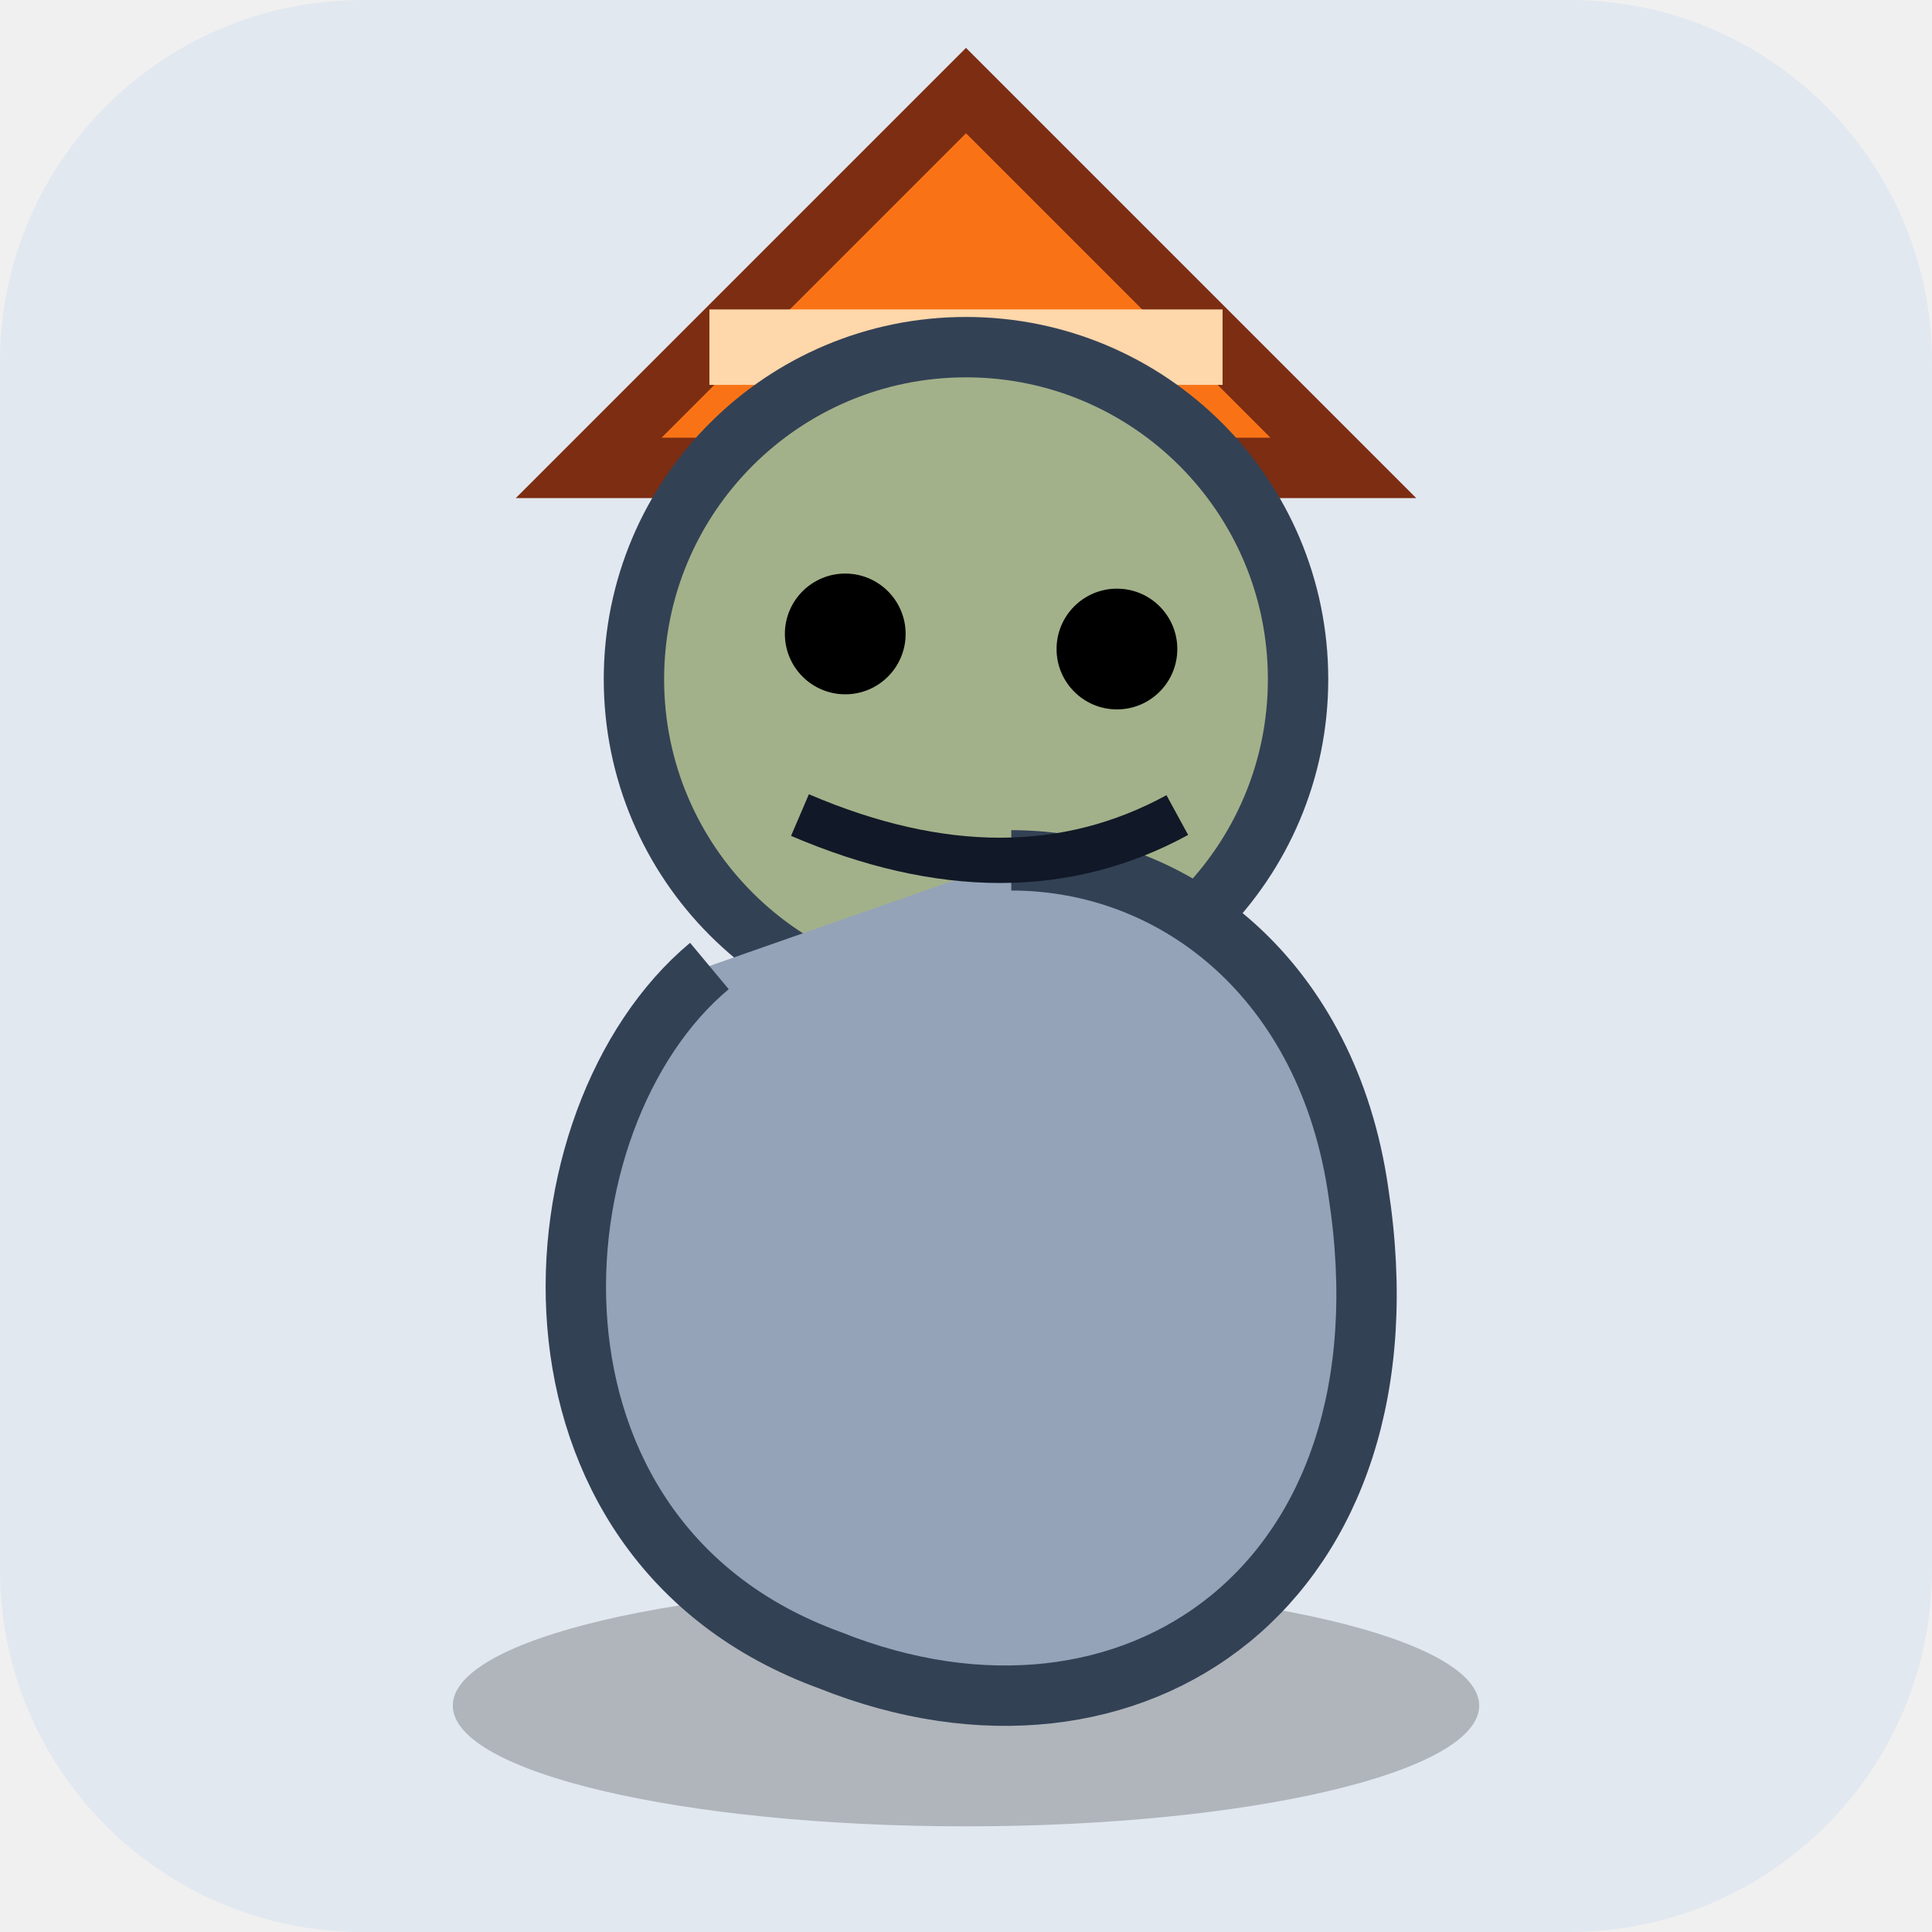
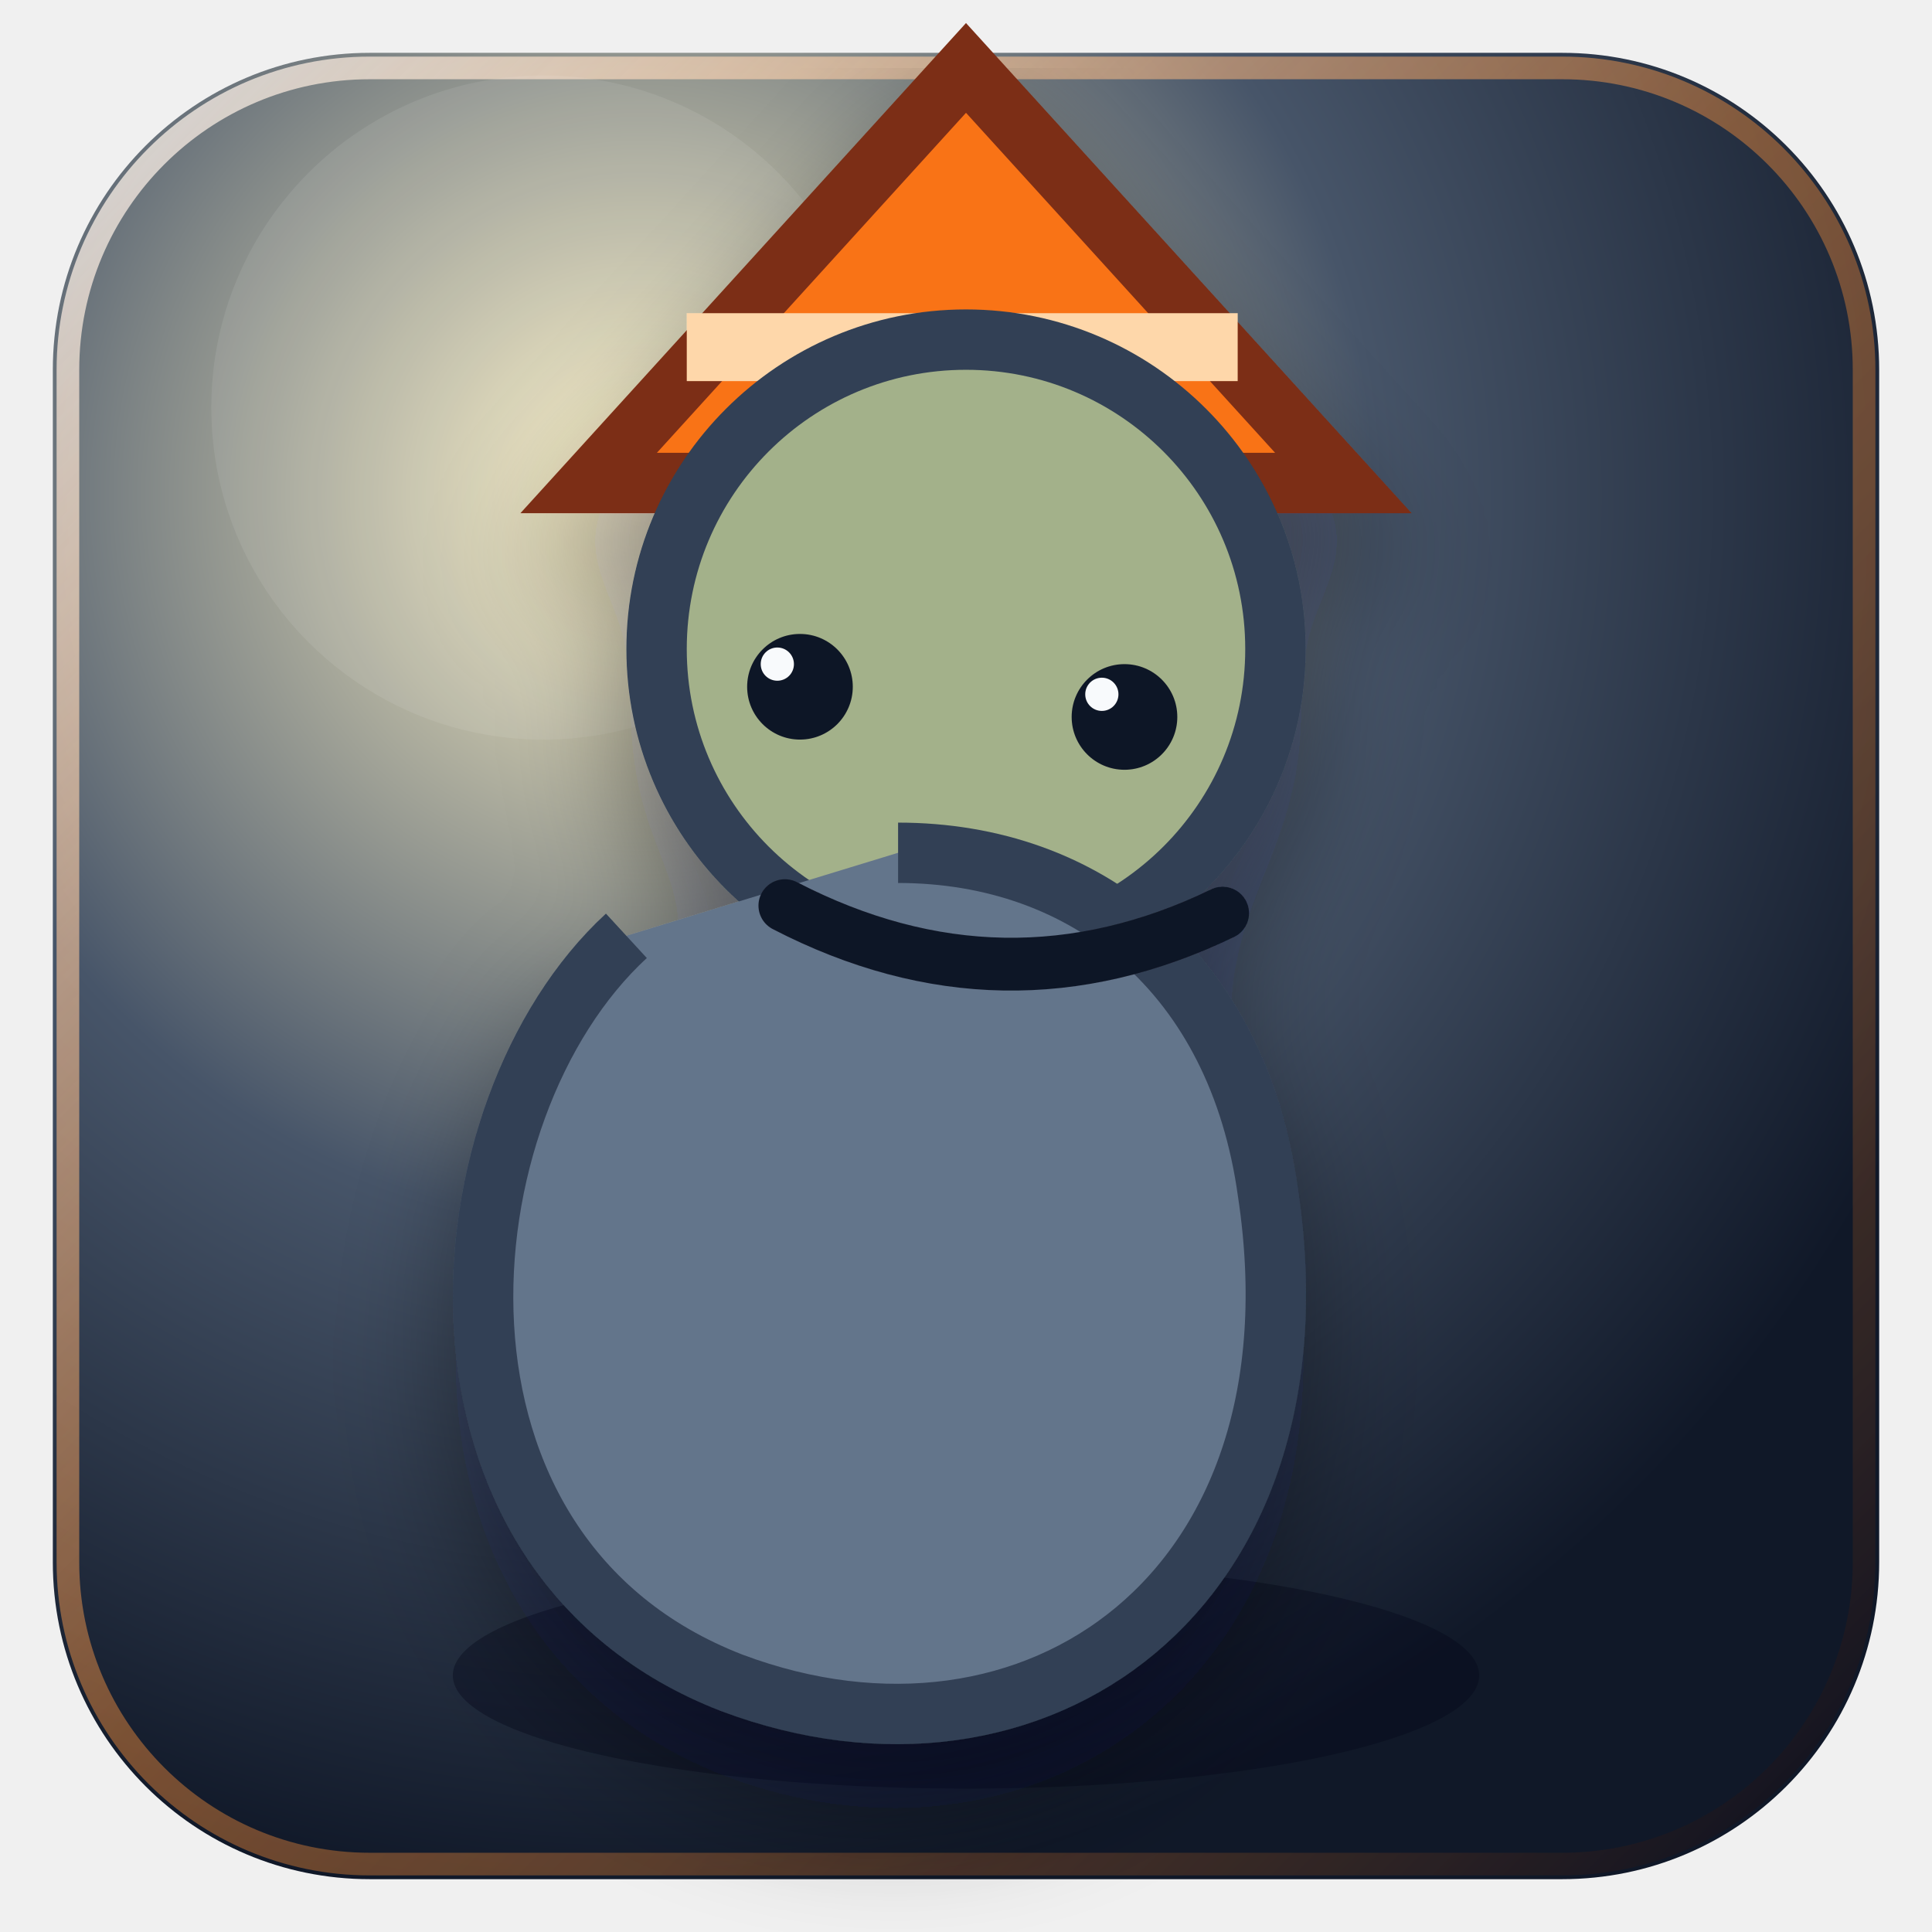
- <svg xmlns="http://www.w3.org/2000/svg" viewBox="0 0 128 128" role="img" aria-label="路障僵屍">
-   <style>.bob{animation:bob 1.4s ease-in-out infinite alternate;transform-origin:64px 82px}.blink{animation:blink 2.8s infinite}.glow{animation:glow 1.2s ease-in-out infinite alternate}.run{animation:run .55s ease-in-out infinite alternate;transform-origin:64px 88px}@keyframes bob{from{transform:translateY(2px)}to{transform:translateY(-4px)}}@keyframes blink{0%,92%,100%{transform:scaleY(1)}95%{transform:scaleY(.12)}}@keyframes glow{from{opacity:.55}to{opacity:1}}@keyframes run{from{transform:rotate(-2deg)}to{transform:rotate(3deg)}}</style>
-   <rect width="128" height="128" rx="24" fill="#e2e8f0" />
-   <ellipse cx="64" cy="113" rx="34" ry="8" fill="#000" opacity=".22" />
-   <g class="run">
-     <path d="M39 31l25-25 25 25z" fill="#f97316" stroke="#7c2d12" stroke-width="4" />
-     <path d="M47 23h34" stroke="#fed7aa" stroke-width="5" />
-     <circle cx="64" cy="45" r="22" fill="#a3b18a" stroke="#334155" stroke-width="4" />
-     <path d="M47 64c-12 10-14 38 8 46 20 8 39-5 35-31-2-14-12-22-23-22" fill="#94a3b8" stroke="#334155" stroke-width="4" />
+ <svg xmlns="http://www.w3.org/2000/svg" viewBox="0 0 256 256" role="img" aria-label="路障僵屍" class="premium-detail">
+   <defs>
+     <radialGradient id="bg" cx="32%" cy="24%" r="78%">
+       <stop offset="0" stop-color="#fef3c7" />
+       <stop offset="0.52" stop-color="#475569" />
+       <stop offset="1" stop-color="#101828" />
+     </radialGradient>
+     <linearGradient id="rim" x1="0" y1="0" x2="1" y2="1">
+       <stop offset="0" stop-color="#fff" stop-opacity=".95" />
+       <stop offset=".48" stop-color="#fb923c" stop-opacity=".55" />
+       <stop offset="1" stop-color="#020617" stop-opacity=".75" />
+     </linearGradient>
+     <linearGradient id="metal" x1="0" y1="0" x2="1" y2="1">
+       <stop offset="0" stop-color="#f8fafc" />
+       <stop offset=".35" stop-color="#94a3b8" />
+       <stop offset=".7" stop-color="#475569" />
+       <stop offset="1" stop-color="#1e293b" />
+     </linearGradient>
+     <filter id="shadow" x="-30%" y="-30%" width="160%" height="170%">
+       <feDropShadow dx="0" dy="9" stdDeviation="8" flood-color="#020617" flood-opacity=".42" />
+     </filter>
+     <filter id="softGlow" x="-50%" y="-50%" width="200%" height="200%">
+       <feGaussianBlur stdDeviation="5" result="blur" />
+       <feMerge>
+         <feMergeNode in="blur" />
+         <feMergeNode in="SourceGraphic" />
+       </feMerge>
+     </filter>
+     <style>.float{animation:float 1.8s ease-in-out infinite alternate;transform-origin:128px 154px}.run{animation:run .72s ease-in-out infinite alternate;transform-origin:128px 170px}.blink{animation:blink 3.2s infinite;transform-origin:center}.shine{animation:shine 1.4s ease-in-out infinite alternate}@keyframes float{from{transform:translateY(4px)}to{transform:translateY(-6px)}}@keyframes run{from{transform:rotate(-2.5deg) translateY(2px)}to{transform:rotate(2.5deg) translateY(-3px)}}@keyframes blink{0%,91%,100%{transform:scaleY(1)}94%{transform:scaleY(.12)}}@keyframes shine{from{opacity:.35}to{opacity:1}}</style>
+   </defs>
+   <rect x="7" y="7" width="242" height="242" rx="42" fill="url(#bg)" />
+   <rect x="9" y="9" width="238" height="238" rx="40" fill="none" stroke="url(#rim)" stroke-width="3" opacity=".8" />
+   <circle cx="72" cy="54" r="44" fill="#fff" opacity=".08" />
+   <ellipse cx="128" cy="222" rx="68" ry="15" fill="#020617" opacity=".38" />
+   <g class="run" filter="url(#shadow)">
+     <path d="M78 64l50-55 50 55z" fill="#f97316" stroke="#7c2d12" stroke-width="8" />
+     <path d="M91 46h73" stroke="#fed7aa" stroke-width="9" />
+     <circle cx="128" cy="86" r="41" fill="#a3b18a" stroke="#334155" stroke-width="8" />
+     <path d="M83 124c-25 23-30 82 14 99 40 15 79-12 71-65-4-29-24-45-49-45" fill="#64748b" stroke="#334155" stroke-width="8" />
    <g class="blink">
-       <circle cx="56" cy="42" r="4" />
-       <circle cx="74" cy="43" r="4" />
+       <circle cx="106" cy="91" r="7" fill="#111827" />
+       <circle cx="149" cy="95" r="7" fill="#111827" />
+       <circle cx="103" cy="88" r="2.2" fill="#f8fafc" />
+       <circle cx="146" cy="92" r="2.2" fill="#f8fafc" />
    </g>
-     <path d="M53 54q14 6 25 0" stroke="#111827" stroke-width="3" fill="none" />
+     <path d="M104 120q29 15 58 1" stroke="#111827" stroke-width="7" fill="none" stroke-linecap="round" />
  </g>
</svg>
